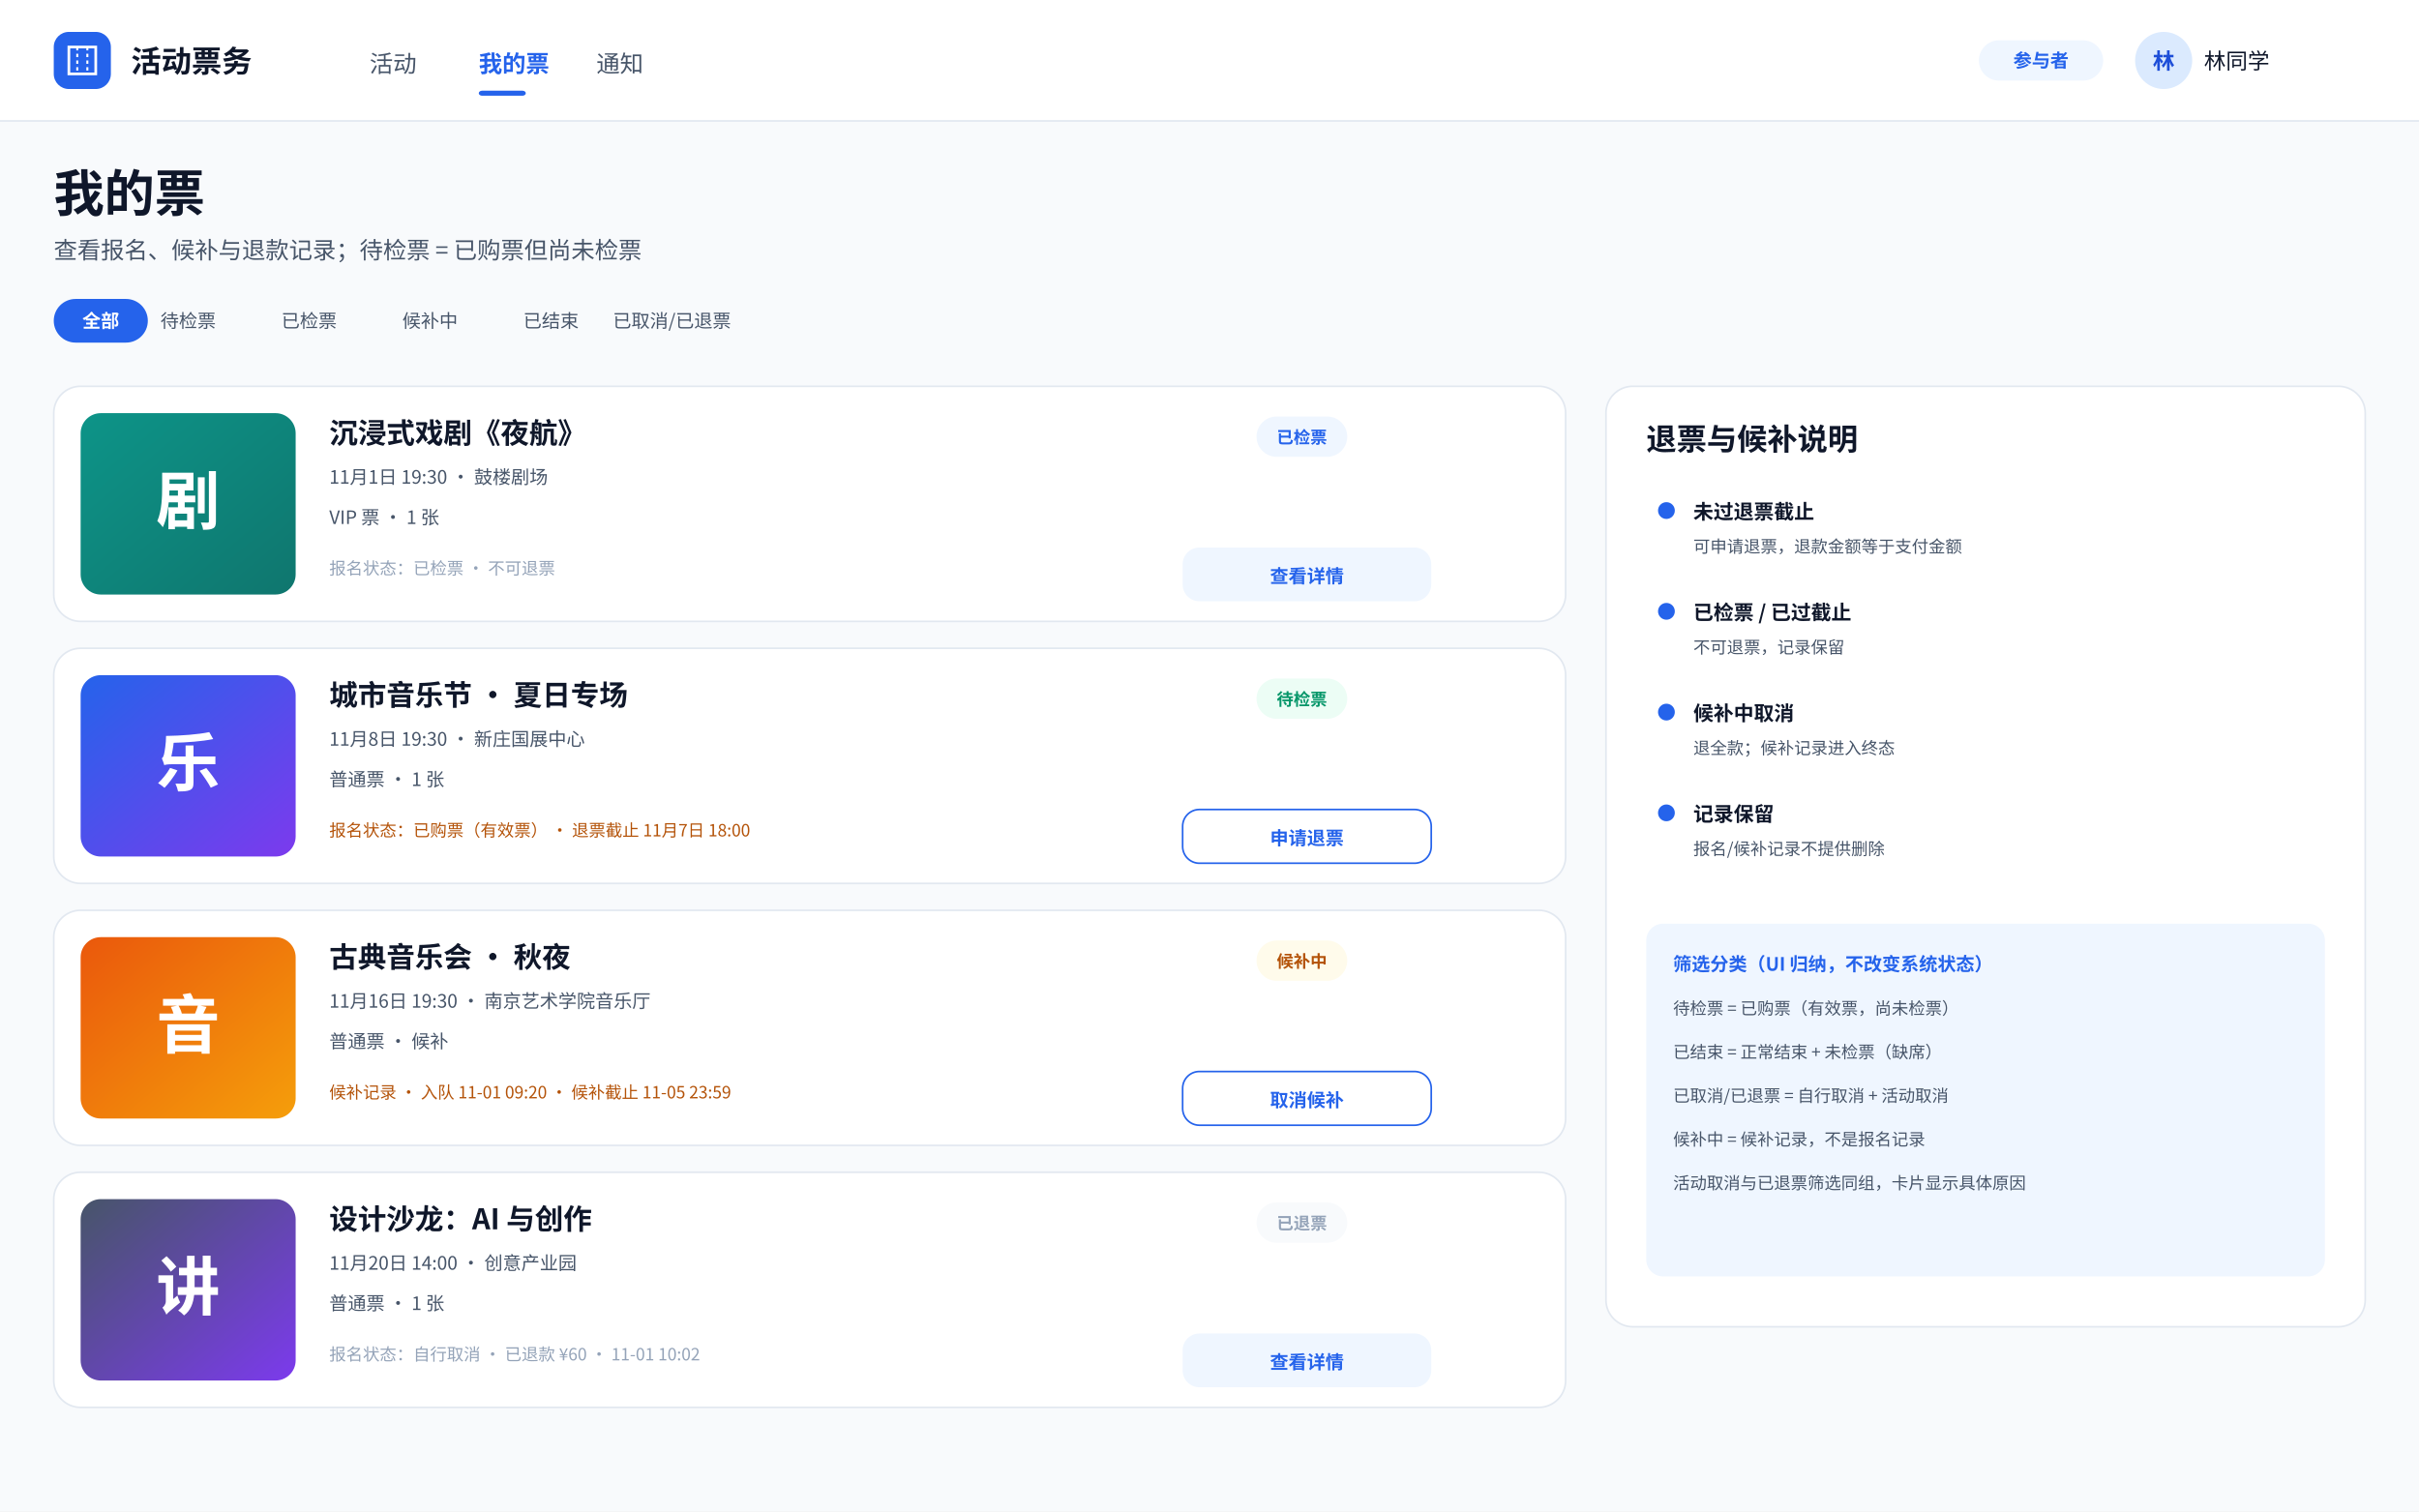
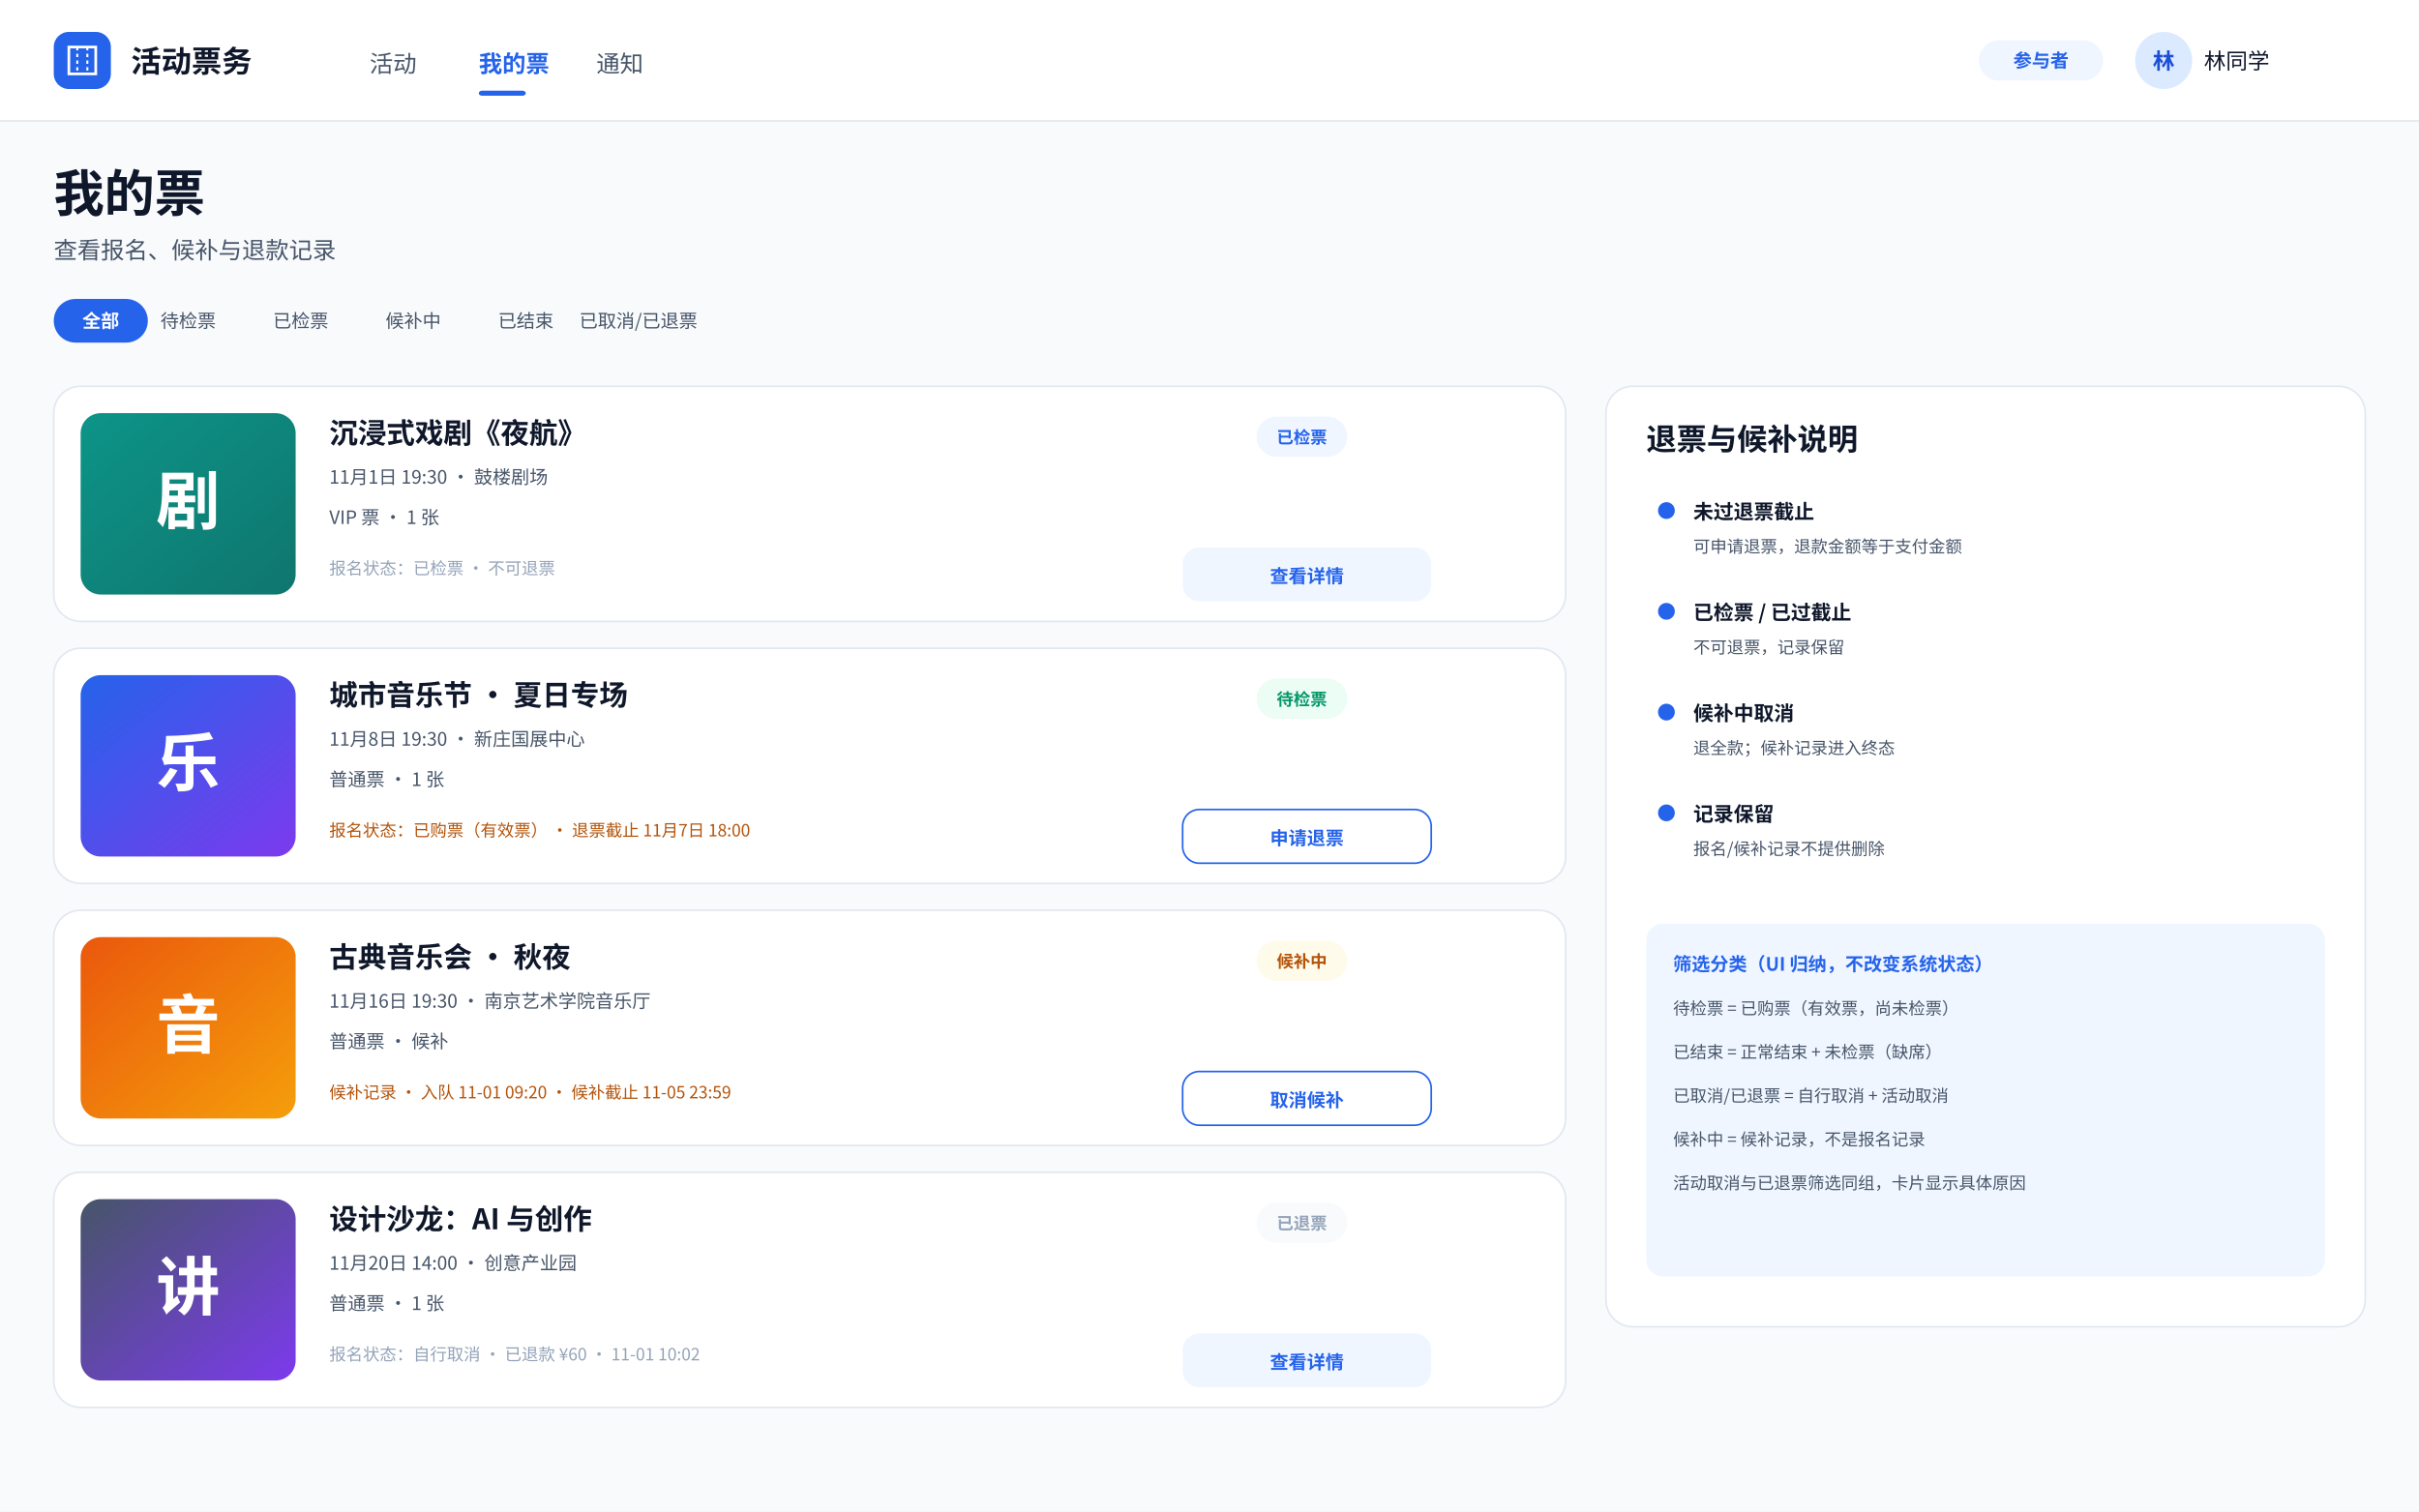
<svg xmlns="http://www.w3.org/2000/svg" width="1440" height="900" viewBox="0 0 1440 900">
  <defs>
    <linearGradient id="g1" x1="0" y1="0" x2="1" y2="1">
      <stop offset="0%" stop-color="#2563EB" />
      <stop offset="100%" stop-color="#7C3AED" />
    </linearGradient>
    <linearGradient id="g2" x1="0" y1="0" x2="1" y2="1">
      <stop offset="0%" stop-color="#0D9488" />
      <stop offset="100%" stop-color="#0F766E" />
    </linearGradient>
    <linearGradient id="g3" x1="0" y1="0" x2="1" y2="1">
      <stop offset="0%" stop-color="#EA580C" />
      <stop offset="100%" stop-color="#F59E0B" />
    </linearGradient>
    <linearGradient id="g4" x1="0" y1="0" x2="1" y2="1">
      <stop offset="0%" stop-color="#475569" />
      <stop offset="100%" stop-color="#7C3AED" />
    </linearGradient>
  </defs>
  <rect x="0" y="0" width="1440" height="900" fill="#F8FAFC" rx="0" opacity="1.0" />
  <rect x="0" y="0" width="1440" height="72" fill="#FFFFFF" rx="0" opacity="1.0" />
  <line x1="0" y1="72" x2="1440" y2="72" stroke="#E2E8F0" stroke-width="1" />
  <rect x="32" y="19" width="34" height="34" fill="#2563EB" rx="9" opacity="1.0" />
  <path d="M41 28 h16 v16 h-16 z" fill="none" stroke="#FFFFFF" stroke-width="1.6" />
  <path d="M46 28 v16 M52 28 v16" stroke="#FFFFFF" stroke-width="1.2" stroke-dasharray="2 2" />
  <text x="78" y="43" font-family="Noto Sans CJK SC, Microsoft YaHei, sans-serif" font-size="18" font-weight="700" fill="#0F172A" text-anchor="start">活动票务</text>
  <text x="220" y="43" font-family="Noto Sans CJK SC, Microsoft YaHei, sans-serif" font-size="14" font-weight="400" fill="#475569" text-anchor="start">活动</text>
  <text x="285" y="43" font-family="Noto Sans CJK SC, Microsoft YaHei, sans-serif" font-size="14" font-weight="600" fill="#2563EB" text-anchor="start">我的票</text>
  <rect x="285" y="54" width="28" height="3" fill="#2563EB" rx="2" opacity="1.0" />
  <text x="355" y="43" font-family="Noto Sans CJK SC, Microsoft YaHei, sans-serif" font-size="14" font-weight="400" fill="#475569" text-anchor="start">通知</text>
  <rect x="1178" y="24" width="74" height="24" fill="#EFF6FF" rx="12" opacity="1.0" />
  <text x="1215" y="40" font-family="Noto Sans CJK SC, Microsoft YaHei, sans-serif" font-size="11" font-weight="600" fill="#2563EB" text-anchor="middle">参与者</text>
  <circle cx="1288" cy="36" r="17" fill="#DBEAFE" opacity="1" />
  <text x="1288" y="41" font-family="Noto Sans CJK SC, Microsoft YaHei, sans-serif" font-size="13" font-weight="700" fill="#1D4ED8" text-anchor="middle">林</text>
  <text x="1312" y="41" font-family="Noto Sans CJK SC, Microsoft YaHei, sans-serif" font-size="13" font-weight="500" fill="#0F172A" text-anchor="start">林同学</text>
  <text x="32" y="126" font-family="Noto Sans CJK SC, Microsoft YaHei, sans-serif" font-size="30" font-weight="700" fill="#0F172A" text-anchor="start">我的票</text>
-   <text x="32" y="154" font-family="Noto Sans CJK SC, Microsoft YaHei, sans-serif" font-size="14" font-weight="400" fill="#475569" text-anchor="start">查看报名、候补与退款记录；待检票 = 已购票但尚未检票</text>
+   <text x="32" y="154" font-family="Noto Sans CJK SC, Microsoft YaHei, sans-serif" font-size="14" font-weight="400" fill="#475569" text-anchor="start">查看报名、候补与退款记录</text>
  <rect x="32" y="178" width="56" height="26" fill="#2563EB" rx="13" opacity="1.0" />
-   <text x="60" y="195" font-family="Noto Sans CJK SC, Microsoft YaHei, sans-serif" font-size="11" font-weight="600" fill="#FFFFFF" text-anchor="middle">全部</text>
+   <text x="60.0" y="195" font-family="Noto Sans CJK SC, Microsoft YaHei, sans-serif" font-size="11" font-weight="600" fill="#FFFFFF" text-anchor="middle">全部</text>
  <text x="112" y="195" font-family="Noto Sans CJK SC, Microsoft YaHei, sans-serif" font-size="11" font-weight="400" fill="#475569" text-anchor="middle">待检票</text>
-   <text x="184" y="195" font-family="Noto Sans CJK SC, Microsoft YaHei, sans-serif" font-size="11" font-weight="400" fill="#475569" text-anchor="middle">已检票</text>
-   <text x="256" y="195" font-family="Noto Sans CJK SC, Microsoft YaHei, sans-serif" font-size="11" font-weight="400" fill="#475569" text-anchor="middle">候补中</text>
-   <text x="328" y="195" font-family="Noto Sans CJK SC, Microsoft YaHei, sans-serif" font-size="11" font-weight="400" fill="#475569" text-anchor="middle">已结束</text>
-   <text x="400" y="195" font-family="Noto Sans CJK SC, Microsoft YaHei, sans-serif" font-size="11" font-weight="400" fill="#475569" text-anchor="middle">已取消/已退票</text>
+   <text x="179" y="195" font-family="Noto Sans CJK SC, Microsoft YaHei, sans-serif" font-size="11" font-weight="400" fill="#475569" text-anchor="middle">已检票</text>
+   <text x="246" y="195" font-family="Noto Sans CJK SC, Microsoft YaHei, sans-serif" font-size="11" font-weight="400" fill="#475569" text-anchor="middle">候补中</text>
+   <text x="313" y="195" font-family="Noto Sans CJK SC, Microsoft YaHei, sans-serif" font-size="11" font-weight="400" fill="#475569" text-anchor="middle">已结束</text>
+   <text x="380" y="195" font-family="Noto Sans CJK SC, Microsoft YaHei, sans-serif" font-size="11" font-weight="400" fill="#475569" text-anchor="middle">已取消/已退票</text>
  <rect x="32" y="230" width="900" height="140" fill="#FFFFFF" rx="16" opacity="1.0" stroke="#E2E8F0" stroke-width="1" />
  <rect x="48" y="246" width="128" height="108" fill="url(#g2)" rx="12" opacity="1.0" />
  <text x="112" y="312" font-family="Noto Sans CJK SC, Microsoft YaHei, sans-serif" font-size="38" font-weight="700" fill="#FFFFFF" text-anchor="middle">剧</text>
  <text x="196" y="264" font-family="Noto Sans CJK SC, Microsoft YaHei, sans-serif" font-size="17" font-weight="700" fill="#0F172A" text-anchor="start">沉浸式戏剧《夜航》</text>
  <text x="196" y="288" font-family="Noto Sans CJK SC, Microsoft YaHei, sans-serif" font-size="11" font-weight="400" fill="#475569" text-anchor="start">11月1日 19:30 · 鼓楼剧场</text>
  <text x="196" y="312" font-family="Noto Sans CJK SC, Microsoft YaHei, sans-serif" font-size="11" font-weight="400" fill="#475569" text-anchor="start">VIP 票 · 1 张</text>
  <rect x="748" y="248" width="54" height="24" fill="#EFF6FF" rx="12" opacity="1.0" />
  <text x="775.0" y="264" font-family="Noto Sans CJK SC, Microsoft YaHei, sans-serif" font-size="10" font-weight="600" fill="#2563EB" text-anchor="middle">已检票</text>
  <text x="196" y="342" font-family="Noto Sans CJK SC, Microsoft YaHei, sans-serif" font-size="10" font-weight="400" fill="#94A3B8" text-anchor="start">报名状态：已检票 · 不可退票</text>
  <rect x="704" y="326" width="148" height="32" fill="#EFF6FF" rx="10" opacity="1.0" />
  <text x="778.0" y="347.0" font-family="Noto Sans CJK SC, Microsoft YaHei, sans-serif" font-size="11" font-weight="600" fill="#2563EB" text-anchor="middle">查看详情</text>
  <rect x="32" y="386" width="900" height="140" fill="#FFFFFF" rx="16" opacity="1.0" stroke="#E2E8F0" stroke-width="1" />
  <rect x="48" y="402" width="128" height="108" fill="url(#g1)" rx="12" opacity="1.0" />
  <text x="112" y="468" font-family="Noto Sans CJK SC, Microsoft YaHei, sans-serif" font-size="38" font-weight="700" fill="#FFFFFF" text-anchor="middle">乐</text>
  <text x="196" y="420" font-family="Noto Sans CJK SC, Microsoft YaHei, sans-serif" font-size="17" font-weight="700" fill="#0F172A" text-anchor="start">城市音乐节 · 夏日专场</text>
  <text x="196" y="444" font-family="Noto Sans CJK SC, Microsoft YaHei, sans-serif" font-size="11" font-weight="400" fill="#475569" text-anchor="start">11月8日 19:30 · 新庄国展中心</text>
  <text x="196" y="468" font-family="Noto Sans CJK SC, Microsoft YaHei, sans-serif" font-size="11" font-weight="400" fill="#475569" text-anchor="start">普通票 · 1 张</text>
  <rect x="748" y="404" width="54" height="24" fill="#ECFDF5" rx="12" opacity="1.0" />
  <text x="775.0" y="420" font-family="Noto Sans CJK SC, Microsoft YaHei, sans-serif" font-size="10" font-weight="600" fill="#059669" text-anchor="middle">待检票</text>
  <text x="196" y="498" font-family="Noto Sans CJK SC, Microsoft YaHei, sans-serif" font-size="10" font-weight="400" fill="#B45309" text-anchor="start">报名状态：已购票（有效票） · 退票截止 11月7日 18:00</text>
  <rect x="704" y="482" width="148" height="32" fill="#FFFFFF" rx="10" opacity="1.0" stroke="#2563EB" stroke-width="1" />
  <text x="778.0" y="503.0" font-family="Noto Sans CJK SC, Microsoft YaHei, sans-serif" font-size="11" font-weight="600" fill="#2563EB" text-anchor="middle">申请退票</text>
  <rect x="32" y="542" width="900" height="140" fill="#FFFFFF" rx="16" opacity="1.0" stroke="#E2E8F0" stroke-width="1" />
  <rect x="48" y="558" width="128" height="108" fill="url(#g3)" rx="12" opacity="1.0" />
  <text x="112" y="624" font-family="Noto Sans CJK SC, Microsoft YaHei, sans-serif" font-size="38" font-weight="700" fill="#FFFFFF" text-anchor="middle">音</text>
  <text x="196" y="576" font-family="Noto Sans CJK SC, Microsoft YaHei, sans-serif" font-size="17" font-weight="700" fill="#0F172A" text-anchor="start">古典音乐会 · 秋夜</text>
  <text x="196" y="600" font-family="Noto Sans CJK SC, Microsoft YaHei, sans-serif" font-size="11" font-weight="400" fill="#475569" text-anchor="start">11月16日 19:30 · 南京艺术学院音乐厅</text>
  <text x="196" y="624" font-family="Noto Sans CJK SC, Microsoft YaHei, sans-serif" font-size="11" font-weight="400" fill="#475569" text-anchor="start">普通票 · 候补</text>
  <rect x="748" y="560" width="54" height="24" fill="#FFFBEB" rx="12" opacity="1.0" />
  <text x="775.0" y="576" font-family="Noto Sans CJK SC, Microsoft YaHei, sans-serif" font-size="10" font-weight="600" fill="#B45309" text-anchor="middle">候补中</text>
  <text x="196" y="654" font-family="Noto Sans CJK SC, Microsoft YaHei, sans-serif" font-size="10" font-weight="400" fill="#B45309" text-anchor="start">候补记录 · 入队 11-01 09:20 · 候补截止 11-05 23:59</text>
  <rect x="704" y="638" width="148" height="32" fill="#FFFFFF" rx="10" opacity="1.0" stroke="#2563EB" stroke-width="1" />
  <text x="778.0" y="659.0" font-family="Noto Sans CJK SC, Microsoft YaHei, sans-serif" font-size="11" font-weight="600" fill="#2563EB" text-anchor="middle">取消候补</text>
  <rect x="32" y="698" width="900" height="140" fill="#FFFFFF" rx="16" opacity="1.0" stroke="#E2E8F0" stroke-width="1" />
  <rect x="48" y="714" width="128" height="108" fill="url(#g4)" rx="12" opacity="1.0" />
  <text x="112" y="780" font-family="Noto Sans CJK SC, Microsoft YaHei, sans-serif" font-size="38" font-weight="700" fill="#FFFFFF" text-anchor="middle">讲</text>
  <text x="196" y="732" font-family="Noto Sans CJK SC, Microsoft YaHei, sans-serif" font-size="17" font-weight="700" fill="#0F172A" text-anchor="start">设计沙龙：AI 与创作</text>
  <text x="196" y="756" font-family="Noto Sans CJK SC, Microsoft YaHei, sans-serif" font-size="11" font-weight="400" fill="#475569" text-anchor="start">11月20日 14:00 · 创意产业园</text>
  <text x="196" y="780" font-family="Noto Sans CJK SC, Microsoft YaHei, sans-serif" font-size="11" font-weight="400" fill="#475569" text-anchor="start">普通票 · 1 张</text>
  <rect x="748" y="716" width="54" height="24" fill="#F8FAFC" rx="12" opacity="1.0" />
  <text x="775.0" y="732" font-family="Noto Sans CJK SC, Microsoft YaHei, sans-serif" font-size="10" font-weight="600" fill="#94A3B8" text-anchor="middle">已退票</text>
  <text x="196" y="810" font-family="Noto Sans CJK SC, Microsoft YaHei, sans-serif" font-size="10" font-weight="400" fill="#94A3B8" text-anchor="start">报名状态：自行取消 · 已退款 ¥60 · 11-01 10:02</text>
  <rect x="704" y="794" width="148" height="32" fill="#EFF6FF" rx="10" opacity="1.0" />
  <text x="778.0" y="815.0" font-family="Noto Sans CJK SC, Microsoft YaHei, sans-serif" font-size="11" font-weight="600" fill="#2563EB" text-anchor="middle">查看详情</text>
  <rect x="956" y="230" width="452" height="560" fill="#FFFFFF" rx="16" opacity="1.0" stroke="#E2E8F0" stroke-width="1" />
  <text x="980" y="268" font-family="Noto Sans CJK SC, Microsoft YaHei, sans-serif" font-size="18" font-weight="700" fill="#0F172A" text-anchor="start">退票与候补说明</text>
  <circle cx="992" cy="304" r="5" fill="#2563EB" opacity="1" />
  <text x="1008" y="309" font-family="Noto Sans CJK SC, Microsoft YaHei, sans-serif" font-size="12" font-weight="600" fill="#0F172A" text-anchor="start">未过退票截止</text>
  <text x="1008" y="329" font-family="Noto Sans CJK SC, Microsoft YaHei, sans-serif" font-size="10" font-weight="400" fill="#475569" text-anchor="start">可申请退票，退款金额等于支付金额</text>
  <circle cx="992" cy="364" r="5" fill="#2563EB" opacity="1" />
  <text x="1008" y="369" font-family="Noto Sans CJK SC, Microsoft YaHei, sans-serif" font-size="12" font-weight="600" fill="#0F172A" text-anchor="start">已检票 / 已过截止</text>
  <text x="1008" y="389" font-family="Noto Sans CJK SC, Microsoft YaHei, sans-serif" font-size="10" font-weight="400" fill="#475569" text-anchor="start">不可退票，记录保留</text>
  <circle cx="992" cy="424" r="5" fill="#2563EB" opacity="1" />
  <text x="1008" y="429" font-family="Noto Sans CJK SC, Microsoft YaHei, sans-serif" font-size="12" font-weight="600" fill="#0F172A" text-anchor="start">候补中取消</text>
  <text x="1008" y="449" font-family="Noto Sans CJK SC, Microsoft YaHei, sans-serif" font-size="10" font-weight="400" fill="#475569" text-anchor="start">退全款；候补记录进入终态</text>
  <circle cx="992" cy="484" r="5" fill="#2563EB" opacity="1" />
  <text x="1008" y="489" font-family="Noto Sans CJK SC, Microsoft YaHei, sans-serif" font-size="12" font-weight="600" fill="#0F172A" text-anchor="start">记录保留</text>
  <text x="1008" y="509" font-family="Noto Sans CJK SC, Microsoft YaHei, sans-serif" font-size="10" font-weight="400" fill="#475569" text-anchor="start">报名/候补记录不提供删除</text>
  <rect x="980" y="550" width="404" height="210" fill="#EFF6FF" rx="10" opacity="1.0" />
  <text x="996" y="578" font-family="Noto Sans CJK SC, Microsoft YaHei, sans-serif" font-size="11" font-weight="700" fill="#2563EB" text-anchor="start">筛选分类（UI 归纳，不改变系统状态）</text>
  <text x="996" y="604" font-family="Noto Sans CJK SC, Microsoft YaHei, sans-serif" font-size="10" font-weight="400" fill="#475569" text-anchor="start">待检票 = 已购票（有效票，尚未检票）</text>
  <text x="996" y="630" font-family="Noto Sans CJK SC, Microsoft YaHei, sans-serif" font-size="10" font-weight="400" fill="#475569" text-anchor="start">已结束 = 正常结束 + 未检票（缺席）</text>
  <text x="996" y="656" font-family="Noto Sans CJK SC, Microsoft YaHei, sans-serif" font-size="10" font-weight="400" fill="#475569" text-anchor="start">已取消/已退票 = 自行取消 + 活动取消</text>
  <text x="996" y="682" font-family="Noto Sans CJK SC, Microsoft YaHei, sans-serif" font-size="10" font-weight="400" fill="#475569" text-anchor="start">候补中 = 候补记录，不是报名记录</text>
  <text x="996" y="708" font-family="Noto Sans CJK SC, Microsoft YaHei, sans-serif" font-size="10" font-weight="400" fill="#475569" text-anchor="start">活动取消与已退票筛选同组，卡片显示具体原因</text>
</svg>
